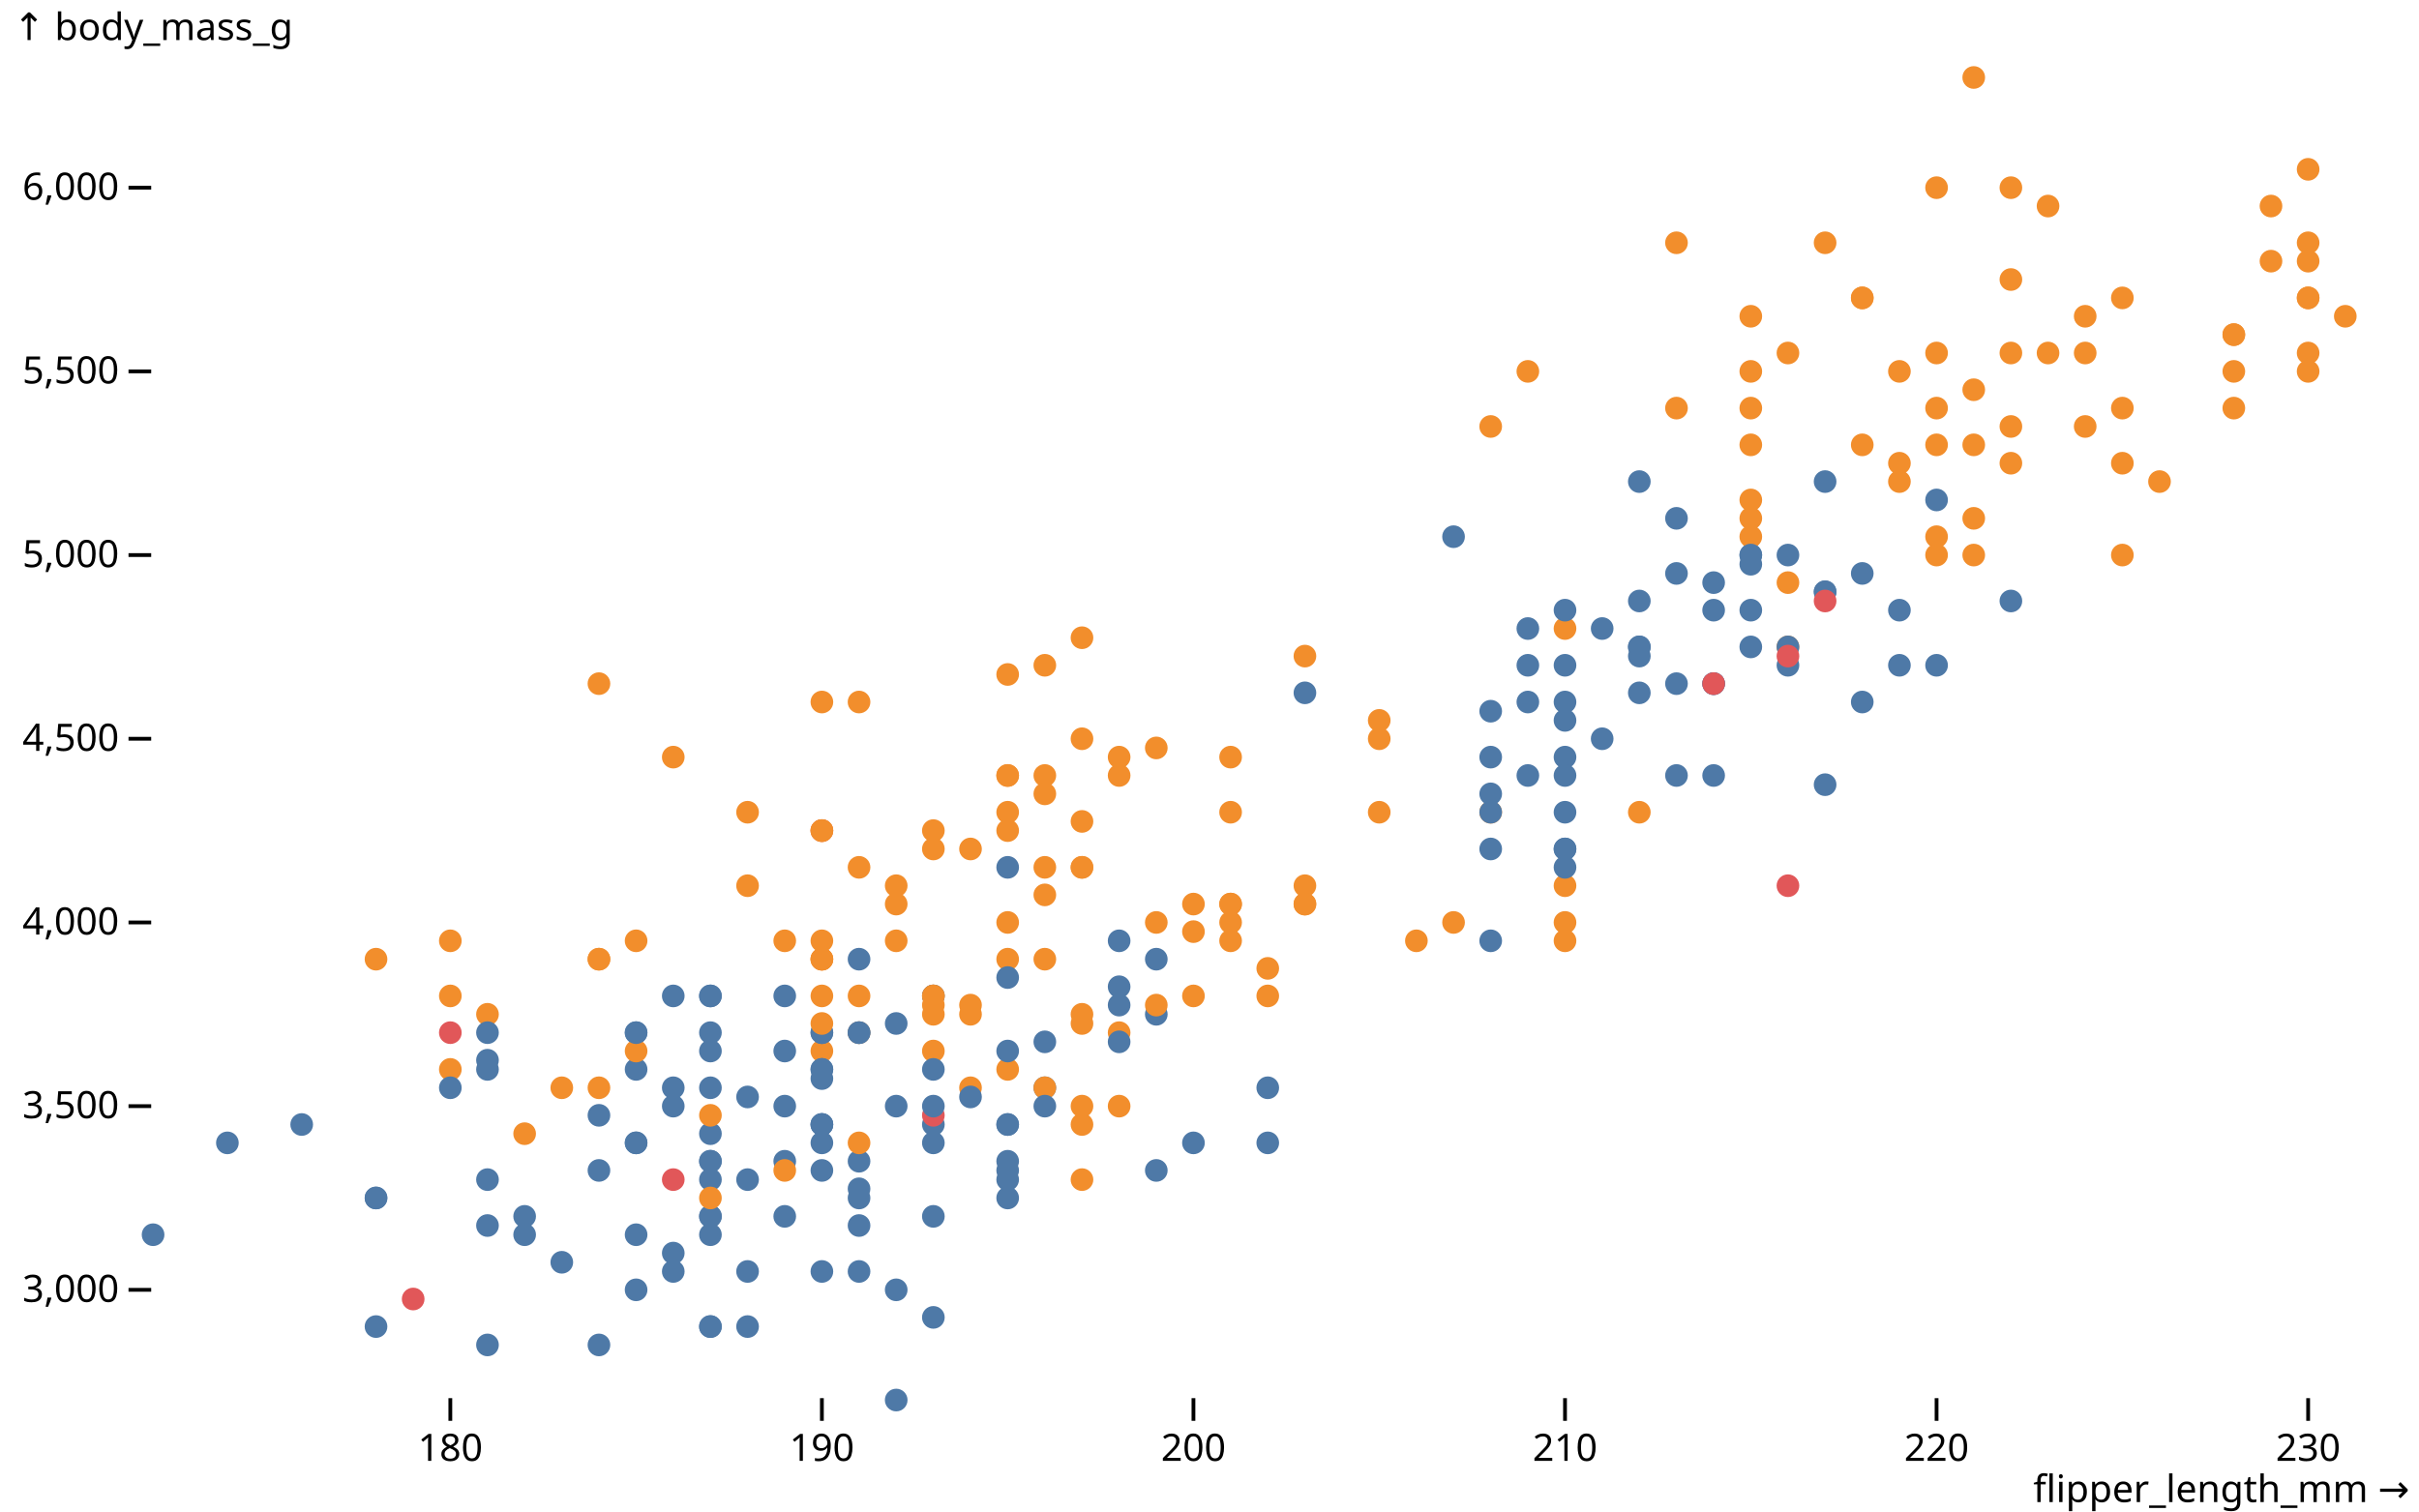
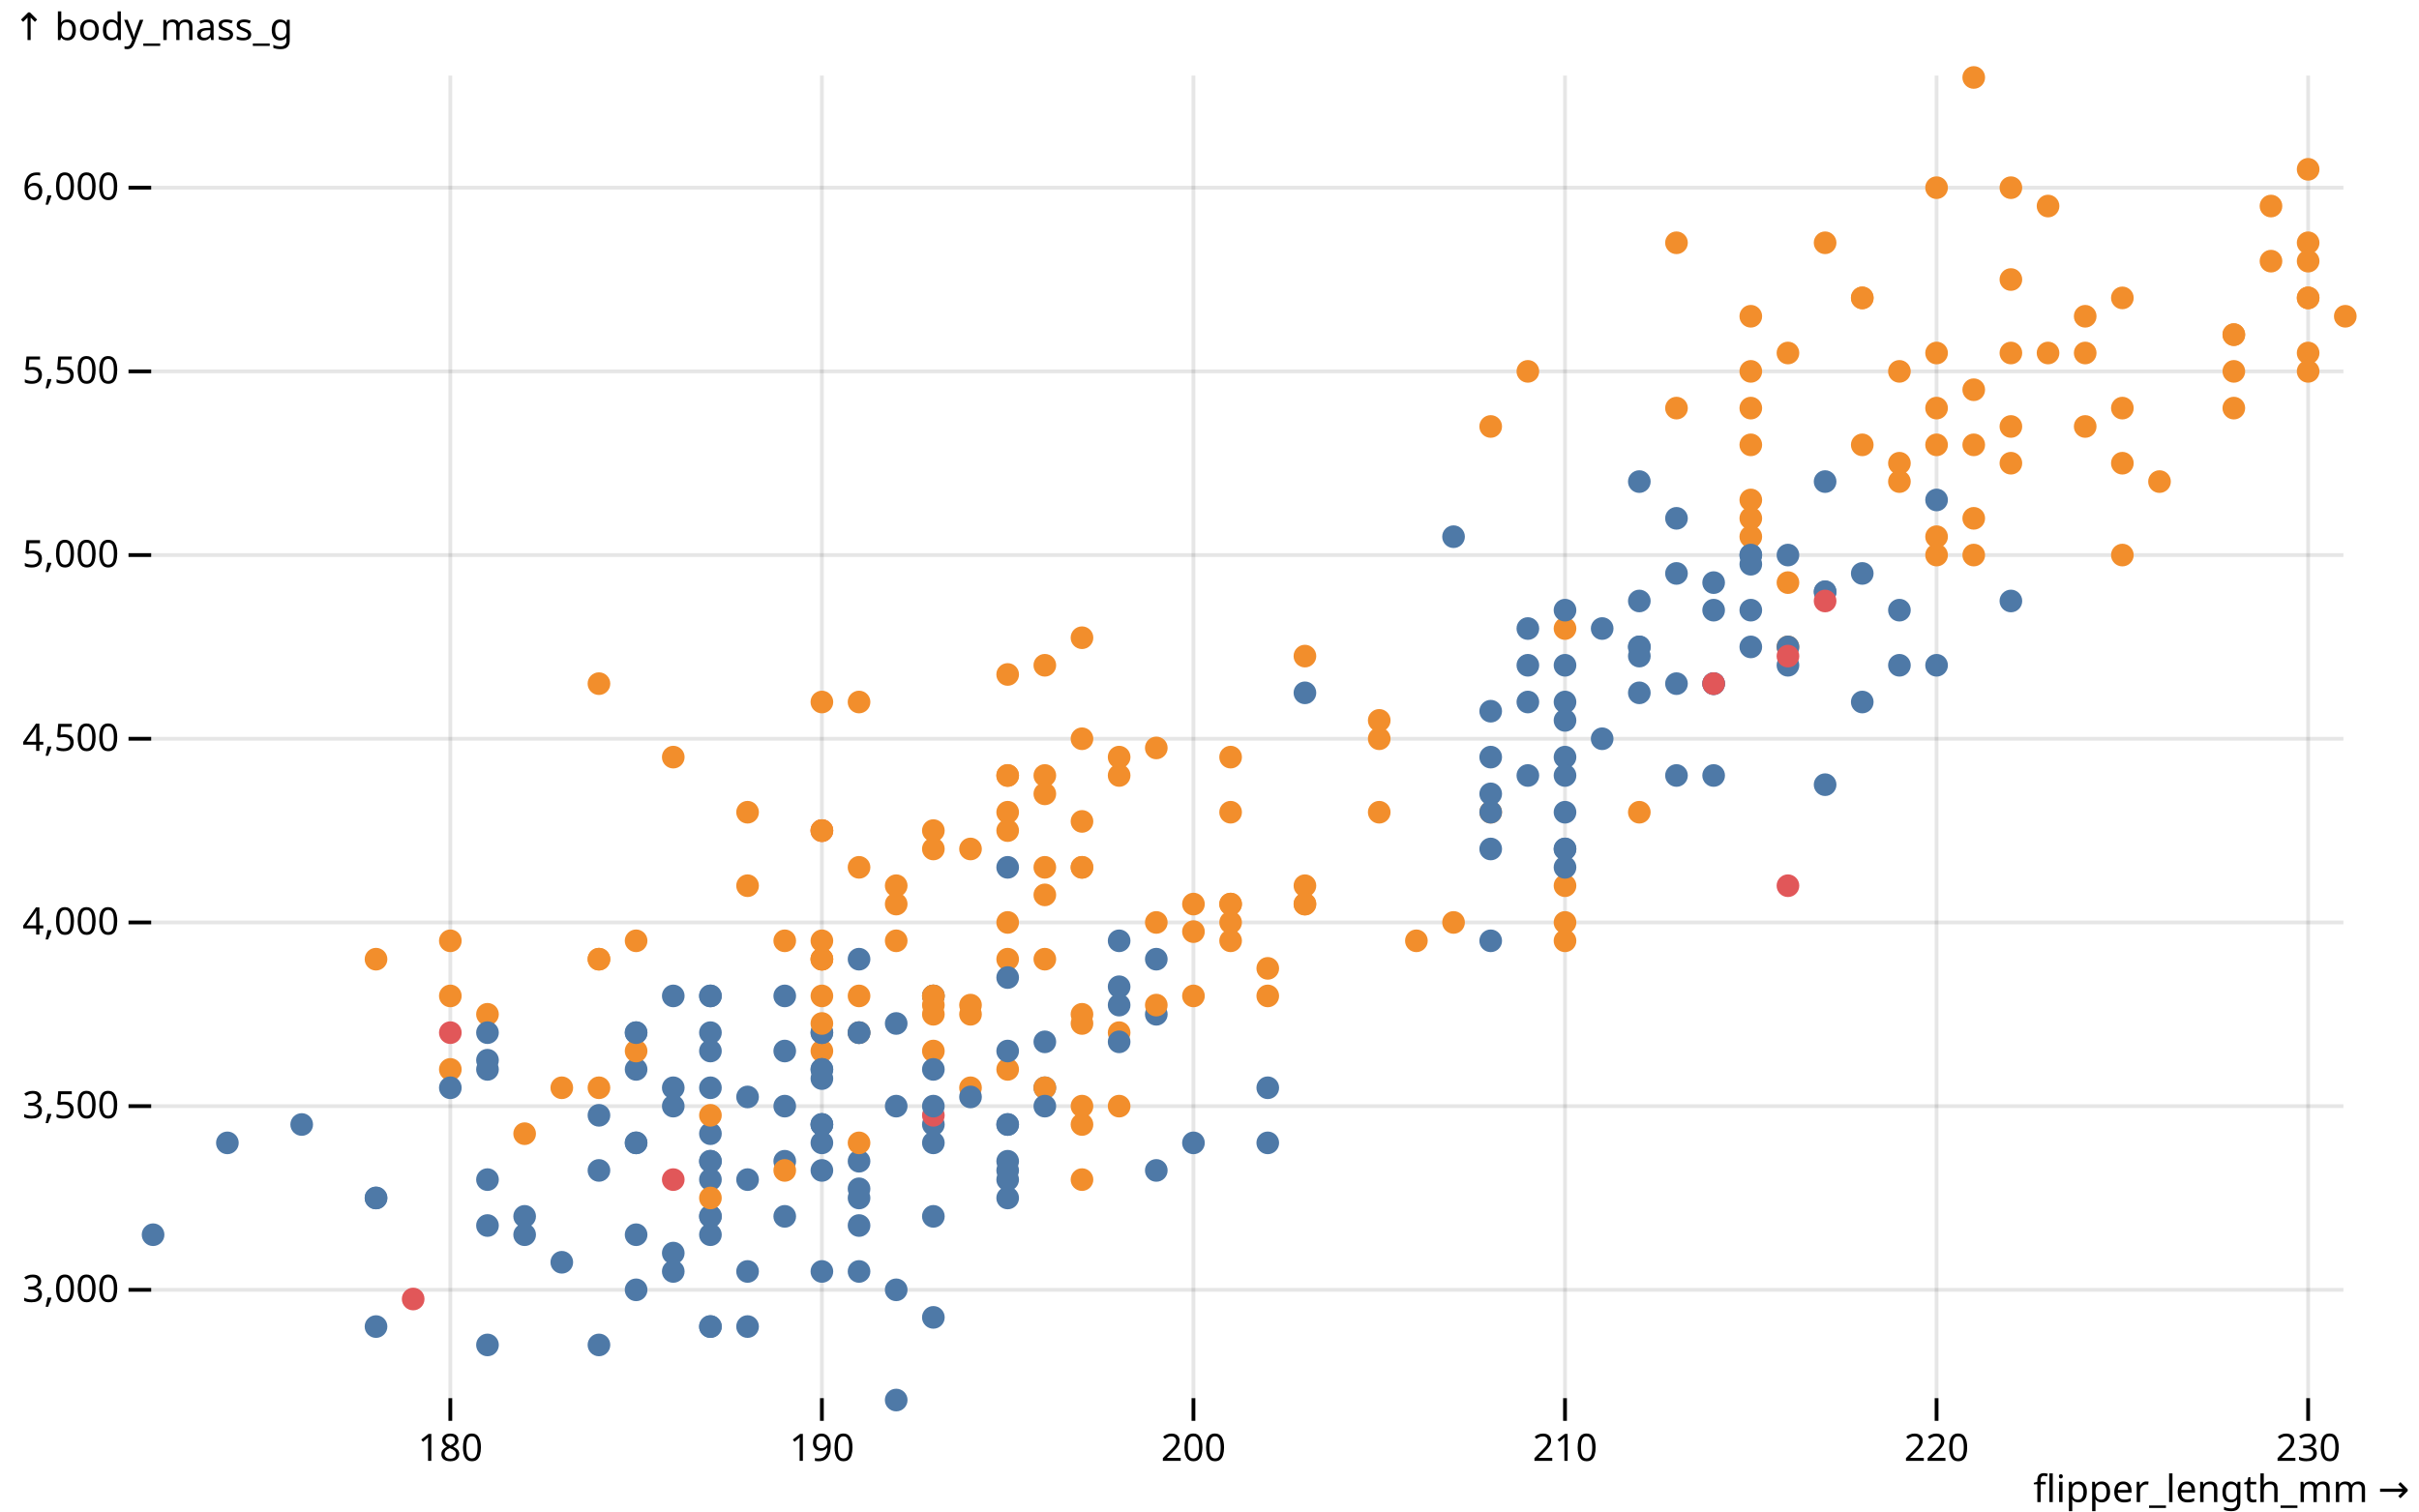
- <svg xmlns="http://www.w3.org/2000/svg" class="plot-dd824ffa79ab8" fill="currentColor" font-family="system-ui, sans-serif" font-size="10" text-anchor="middle" width="640" height="400" viewBox="0 0 640 400" style="color: black;">
+ <svg xmlns="http://www.w3.org/2000/svg" class="plot-0ee6d73f60f77" fill="currentColor" font-family="system-ui, sans-serif" font-size="10" text-anchor="middle" width="640" height="400" viewBox="0 0 640 400" style="color: black;">
  <style>
-         .plot-dd824ffa79ab8 {
+         .plot-0ee6d73f60f77 {
          display: block;
          background: white;
          height: auto;
          height: intrinsic;
          max-width: 100%;
        }
-         .plot-dd824ffa79ab8 text,
-         .plot-dd824ffa79ab8 tspan {
+         .plot-0ee6d73f60f77 text,
+         .plot-0ee6d73f60f77 tspan {
          white-space: pre;
        }
      </style>
+   <g aria-label="y-grid" stroke="currentColor" stroke-opacity="0.1" transform="translate(0,0.5)">
+     <line x1="40" x2="620" y1="340.833" y2="340.833" />
+     <line x1="40" x2="620" y1="292.222" y2="292.222" />
+     <line x1="40" x2="620" y1="243.611" y2="243.611" />
+     <line x1="40" x2="620" y1="195" y2="195" />
+     <line x1="40" x2="620" y1="146.389" y2="146.389" />
+     <line x1="40" x2="620" y1="97.778" y2="97.778" />
+     <line x1="40" x2="620" y1="49.167" y2="49.167" />
+   </g>
  <g aria-label="y-axis tick" fill="none" stroke="currentColor" transform="translate(0,0.5)">
    <path transform="translate(40,340.8333)" d="M0,0L-6,0" />
    <path transform="translate(40,292.2222)" d="M0,0L-6,0" />
    <path transform="translate(40,243.6111)" d="M0,0L-6,0" />
    <path transform="translate(40,195)" d="M0,0L-6,0" />
    <path transform="translate(40,146.3889)" d="M0,0L-6,0" />
    <path transform="translate(40,97.77778)" d="M0,0L-6,0" />
    <path transform="translate(40,49.16667)" d="M0,0L-6,0" />
  </g>
  <g aria-label="y-axis tick label" text-anchor="end" font-variant="tabular-nums" transform="translate(-8.5,0.5)">
    <text y="0.32em" transform="translate(40,340.8333)">3,000</text>
    <text y="0.32em" transform="translate(40,292.2222)">3,500</text>
    <text y="0.32em" transform="translate(40,243.6111)">4,000</text>
    <text y="0.32em" transform="translate(40,195)">4,500</text>
    <text y="0.32em" transform="translate(40,146.3889)">5,000</text>
    <text y="0.32em" transform="translate(40,97.77778)">5,500</text>
    <text y="0.32em" transform="translate(40,49.16667)">6,000</text>
  </g>
  <g aria-label="y-axis label" text-anchor="start" transform="translate(-36.5,-16.5)">
    <text y="0.71em" transform="translate(40,20)">↑ body_mass_g</text>
+   </g>
+   <g aria-label="x-grid" stroke="currentColor" stroke-opacity="0.1" transform="translate(0.5,0)">
+     <line x1="118.644" x2="118.644" y1="20" y2="370" />
+     <line x1="216.949" x2="216.949" y1="20" y2="370" />
+     <line x1="315.254" x2="315.254" y1="20" y2="370" />
+     <line x1="413.559" x2="413.559" y1="20" y2="370" />
+     <line x1="511.864" x2="511.864" y1="20" y2="370" />
+     <line x1="610.169" x2="610.169" y1="20" y2="370" />
  </g>
  <g aria-label="x-axis tick" fill="none" stroke="currentColor" transform="translate(0.5,0)">
    <path transform="translate(118.6441,370)" d="M0,0L0,6" />
    <path transform="translate(216.9492,370)" d="M0,0L0,6" />
    <path transform="translate(315.2542,370)" d="M0,0L0,6" />
    <path transform="translate(413.5593,370)" d="M0,0L0,6" />
    <path transform="translate(511.8644,370)" d="M0,0L0,6" />
    <path transform="translate(610.1695,370)" d="M0,0L0,6" />
  </g>
  <g aria-label="x-axis tick label" font-variant="tabular-nums" transform="translate(0.5,9.5)">
    <text y="0.71em" transform="translate(118.6441,370)">180</text>
    <text y="0.71em" transform="translate(216.9492,370)">190</text>
    <text y="0.71em" transform="translate(315.2542,370)">200</text>
    <text y="0.71em" transform="translate(413.5593,370)">210</text>
    <text y="0.71em" transform="translate(511.8644,370)">220</text>
    <text y="0.71em" transform="translate(610.1695,370)">230</text>
  </g>
  <g aria-label="x-axis label" text-anchor="end" transform="translate(17.5,27.5)">
    <text transform="translate(620,370)">flipper_length_mm →</text>
  </g>
  <g aria-label="dot" transform="translate(0.5,0.5)">
    <circle cx="128.475" cy="267.917" r="3" fill="#f28e2c" />
    <circle cx="177.627" cy="263.056" r="3" fill="#4e79a7" />
    <circle cx="266.102" cy="316.528" r="3" fill="#4e79a7" />
    <circle cx="246.441" cy="297.083" r="3" fill="#4e79a7" />
    <circle cx="216.949" cy="277.639" r="3" fill="#f28e2c" />
    <circle cx="128.475" cy="280.069" r="3" fill="#4e79a7" />
    <circle cx="266.102" cy="177.986" r="3" fill="#f28e2c" />
    <circle cx="246.441" cy="294.653" r="3" fill="#e15759" />
    <circle cx="216.949" cy="219.306" r="3" fill="#e15759" />
    <circle cx="177.627" cy="311.667" r="3" fill="#e15759" />
    <circle cx="118.644" cy="272.778" r="3" fill="#e15759" />
    <circle cx="138.305" cy="321.389" r="3" fill="#4e79a7" />
    <circle cx="226.78" cy="263.056" r="3" fill="#f28e2c" />
    <circle cx="295.593" cy="204.722" r="3" fill="#f28e2c" />
    <circle cx="167.797" cy="272.778" r="3" fill="#4e79a7" />
    <circle cx="266.102" cy="297.083" r="3" fill="#4e79a7" />
    <circle cx="285.763" cy="195" r="3" fill="#f28e2c" />
    <circle cx="157.966" cy="309.236" r="3" fill="#4e79a7" />
    <circle cx="256.271" cy="224.167" r="3" fill="#f28e2c" />
    <circle cx="59.661" cy="301.944" r="3" fill="#4e79a7" />
    <circle cx="118.644" cy="282.5" r="3" fill="#f28e2c" />
    <circle cx="207.119" cy="263.056" r="3" fill="#4e79a7" />
    <circle cx="167.797" cy="248.472" r="3" fill="#f28e2c" />
    <circle cx="118.644" cy="263.056" r="3" fill="#f28e2c" />
    <circle cx="187.458" cy="263.056" r="3" fill="#4e79a7" />
    <circle cx="148.136" cy="287.361" r="3" fill="#f28e2c" />
    <circle cx="187.458" cy="321.389" r="3" fill="#4e79a7" />
    <circle cx="40" cy="326.25" r="3" fill="#4e79a7" />
    <circle cx="118.644" cy="248.472" r="3" fill="#f28e2c" />
    <circle cx="98.983" cy="316.528" r="3" fill="#4e79a7" />
    <circle cx="98.983" cy="253.333" r="3" fill="#f28e2c" />
    <circle cx="197.288" cy="311.667" r="3" fill="#4e79a7" />
    <circle cx="157.966" cy="253.333" r="3" fill="#f28e2c" />
    <circle cx="266.102" cy="309.236" r="3" fill="#4e79a7" />
    <circle cx="275.932" cy="229.028" r="3" fill="#f28e2c" />
    <circle cx="216.949" cy="248.472" r="3" fill="#f28e2c" />
    <circle cx="118.644" cy="287.361" r="3" fill="#4e79a7" />
    <circle cx="128.475" cy="311.667" r="3" fill="#4e79a7" />
    <circle cx="157.966" cy="180.417" r="3" fill="#f28e2c" />
    <circle cx="138.305" cy="326.25" r="3" fill="#4e79a7" />
    <circle cx="266.102" cy="253.333" r="3" fill="#f28e2c" />
    <circle cx="177.627" cy="331.111" r="3" fill="#4e79a7" />
    <circle cx="275.932" cy="204.722" r="3" fill="#f28e2c" />
    <circle cx="167.797" cy="340.833" r="3" fill="#4e79a7" />
    <circle cx="216.949" cy="185.278" r="3" fill="#f28e2c" />
    <circle cx="138.305" cy="299.514" r="3" fill="#f28e2c" />
    <circle cx="108.814" cy="343.264" r="3" fill="#e15759" />
    <circle cx="216.949" cy="297.083" r="3" fill="#4e79a7" />
    <circle cx="226.78" cy="229.028" r="3" fill="#f28e2c" />
    <circle cx="177.627" cy="292.222" r="3" fill="#4e79a7" />
    <circle cx="197.288" cy="214.444" r="3" fill="#f28e2c" />
    <circle cx="216.949" cy="297.083" r="3" fill="#4e79a7" />
    <circle cx="315.254" cy="238.75" r="3" fill="#f28e2c" />
    <circle cx="187.458" cy="350.556" r="3" fill="#4e79a7" />
    <circle cx="226.78" cy="272.778" r="3" fill="#f28e2c" />
    <circle cx="177.627" cy="287.361" r="3" fill="#4e79a7" />
    <circle cx="246.441" cy="263.056" r="3" fill="#f28e2c" />
    <circle cx="128.475" cy="355.417" r="3" fill="#4e79a7" />
    <circle cx="256.271" cy="267.917" r="3" fill="#f28e2c" />
    <circle cx="167.797" cy="326.25" r="3" fill="#4e79a7" />
    <circle cx="266.102" cy="204.722" r="3" fill="#f28e2c" />
    <circle cx="167.797" cy="282.5" r="3" fill="#4e79a7" />
    <circle cx="236.61" cy="238.75" r="3" fill="#f28e2c" />
    <circle cx="157.966" cy="355.417" r="3" fill="#4e79a7" />
    <circle cx="236.61" cy="248.472" r="3" fill="#f28e2c" />
    <circle cx="266.102" cy="306.806" r="3" fill="#4e79a7" />
    <circle cx="197.288" cy="233.889" r="3" fill="#f28e2c" />
    <circle cx="216.949" cy="335.972" r="3" fill="#4e79a7" />
    <circle cx="295.593" cy="199.861" r="3" fill="#f28e2c" />
    <circle cx="216.949" cy="282.5" r="3" fill="#4e79a7" />
    <circle cx="216.949" cy="253.333" r="3" fill="#f28e2c" />
    <circle cx="275.932" cy="287.361" r="3" fill="#4e79a7" />
    <circle cx="285.763" cy="229.028" r="3" fill="#f28e2c" />
    <circle cx="216.949" cy="272.778" r="3" fill="#4e79a7" />
    <circle cx="266.102" cy="219.306" r="3" fill="#f28e2c" />
    <circle cx="226.78" cy="272.778" r="3" fill="#4e79a7" />
    <circle cx="157.966" cy="253.333" r="3" fill="#f28e2c" />
    <circle cx="187.458" cy="287.361" r="3" fill="#4e79a7" />
    <circle cx="266.102" cy="243.611" r="3" fill="#f28e2c" />
    <circle cx="207.119" cy="321.389" r="3" fill="#4e79a7" />
    <circle cx="275.932" cy="175.556" r="3" fill="#f28e2c" />
    <circle cx="187.458" cy="263.056" r="3" fill="#4e79a7" />
    <circle cx="246.441" cy="224.167" r="3" fill="#f28e2c" />
    <circle cx="226.78" cy="306.806" r="3" fill="#4e79a7" />
    <circle cx="256.271" cy="287.361" r="3" fill="#f28e2c" />
    <circle cx="216.949" cy="263.056" r="3" fill="#f28e2c" />
    <circle cx="207.119" cy="292.222" r="3" fill="#4e79a7" />
    <circle cx="207.119" cy="248.472" r="3" fill="#f28e2c" />
    <circle cx="216.949" cy="282.5" r="3" fill="#4e79a7" />
    <circle cx="334.915" cy="287.361" r="3" fill="#4e79a7" />
    <circle cx="364.407" cy="214.444" r="3" fill="#f28e2c" />
    <circle cx="167.797" cy="301.944" r="3" fill="#4e79a7" />
    <circle cx="177.627" cy="199.861" r="3" fill="#f28e2c" />
    <circle cx="187.458" cy="311.667" r="3" fill="#4e79a7" />
    <circle cx="393.898" cy="214.444" r="3" fill="#f28e2c" />
    <circle cx="216.949" cy="272.778" r="3" fill="#4e79a7" />
    <circle cx="275.932" cy="209.583" r="3" fill="#f28e2c" />
    <circle cx="98.983" cy="350.556" r="3" fill="#4e79a7" />
    <circle cx="236.61" cy="233.889" r="3" fill="#f28e2c" />
    <circle cx="236.61" cy="270.347" r="3" fill="#4e79a7" />
    <circle cx="344.746" cy="173.125" r="3" fill="#f28e2c" />
    <circle cx="148.136" cy="333.542" r="3" fill="#4e79a7" />
    <circle cx="216.949" cy="219.306" r="3" fill="#f28e2c" />
    <circle cx="246.441" cy="348.125" r="3" fill="#4e79a7" />
    <circle cx="157.966" cy="287.361" r="3" fill="#f28e2c" />
    <circle cx="305.424" cy="267.917" r="3" fill="#4e79a7" />
    <circle cx="216.949" cy="253.333" r="3" fill="#f28e2c" />
    <circle cx="128.475" cy="323.819" r="3" fill="#4e79a7" />
    <circle cx="285.763" cy="168.264" r="3" fill="#f28e2c" />
    <circle cx="295.593" cy="260.625" r="3" fill="#4e79a7" />
    <circle cx="226.78" cy="185.278" r="3" fill="#f28e2c" />
    <circle cx="246.441" cy="321.389" r="3" fill="#4e79a7" />
    <circle cx="285.763" cy="216.875" r="3" fill="#f28e2c" />
    <circle cx="226.78" cy="253.333" r="3" fill="#4e79a7" />
    <circle cx="275.932" cy="236.319" r="3" fill="#f28e2c" />
    <circle cx="197.288" cy="350.556" r="3" fill="#4e79a7" />
    <circle cx="305.424" cy="265.486" r="3" fill="#f28e2c" />
    <circle cx="207.119" cy="306.806" r="3" fill="#4e79a7" />
    <circle cx="207.119" cy="309.236" r="3" fill="#f28e2c" />
    <circle cx="187.458" cy="326.25" r="3" fill="#4e79a7" />
    <circle cx="295.593" cy="292.222" r="3" fill="#f28e2c" />
    <circle cx="79.322" cy="297.083" r="3" fill="#4e79a7" />
    <circle cx="334.915" cy="255.764" r="3" fill="#f28e2c" />
    <circle cx="177.627" cy="335.972" r="3" fill="#4e79a7" />
    <circle cx="305.424" cy="243.611" r="3" fill="#f28e2c" />
    <circle cx="226.78" cy="314.097" r="3" fill="#4e79a7" />
    <circle cx="266.102" cy="214.444" r="3" fill="#f28e2c" />
    <circle cx="226.78" cy="335.972" r="3" fill="#4e79a7" />
    <circle cx="413.559" cy="243.611" r="3" fill="#f28e2c" />
    <circle cx="216.949" cy="309.236" r="3" fill="#4e79a7" />
    <circle cx="285.763" cy="292.222" r="3" fill="#f28e2c" />
    <circle cx="246.441" cy="292.222" r="3" fill="#4e79a7" />
    <circle cx="305.424" cy="197.431" r="3" fill="#f28e2c" />
    <circle cx="187.458" cy="299.514" r="3" fill="#4e79a7" />
    <circle cx="216.949" cy="253.333" r="3" fill="#f28e2c" />
    <circle cx="226.78" cy="323.819" r="3" fill="#4e79a7" />
    <circle cx="315.254" cy="246.042" r="3" fill="#f28e2c" />
    <circle cx="167.797" cy="301.944" r="3" fill="#4e79a7" />
    <circle cx="246.441" cy="219.306" r="3" fill="#f28e2c" />
    <circle cx="246.441" cy="301.944" r="3" fill="#4e79a7" />
    <circle cx="187.458" cy="294.653" r="3" fill="#f28e2c" />
    <circle cx="197.288" cy="335.972" r="3" fill="#4e79a7" />
    <circle cx="216.949" cy="270.347" r="3" fill="#f28e2c" />
    <circle cx="236.61" cy="340.833" r="3" fill="#4e79a7" />
    <circle cx="167.797" cy="277.639" r="3" fill="#f28e2c" />
    <circle cx="216.949" cy="219.306" r="3" fill="#f28e2c" />
    <circle cx="157.966" cy="294.653" r="3" fill="#4e79a7" />
    <circle cx="266.102" cy="297.083" r="3" fill="#4e79a7" />
    <circle cx="246.441" cy="267.917" r="3" fill="#f28e2c" />
    <circle cx="187.458" cy="272.778" r="3" fill="#4e79a7" />
    <circle cx="325.085" cy="243.611" r="3" fill="#f28e2c" />
    <circle cx="236.61" cy="292.222" r="3" fill="#4e79a7" />
    <circle cx="275.932" cy="253.333" r="3" fill="#f28e2c" />
    <circle cx="246.441" cy="277.639" r="3" fill="#f28e2c" />
    <circle cx="197.288" cy="289.792" r="3" fill="#4e79a7" />
    <circle cx="285.763" cy="270.347" r="3" fill="#f28e2c" />
    <circle cx="295.593" cy="248.472" r="3" fill="#4e79a7" />
    <circle cx="98.983" cy="316.528" r="3" fill="#4e79a7" />
    <circle cx="285.763" cy="267.917" r="3" fill="#f28e2c" />
    <circle cx="266.102" cy="229.028" r="3" fill="#4e79a7" />
    <circle cx="295.593" cy="272.778" r="3" fill="#f28e2c" />
    <circle cx="246.441" cy="263.056" r="3" fill="#4e79a7" />
    <circle cx="256.271" cy="265.486" r="3" fill="#f28e2c" />
    <circle cx="167.797" cy="272.778" r="3" fill="#4e79a7" />
    <circle cx="325.085" cy="238.75" r="3" fill="#f28e2c" />
    <circle cx="216.949" cy="284.931" r="3" fill="#4e79a7" />
    <circle cx="325.085" cy="238.75" r="3" fill="#f28e2c" />
    <circle cx="285.763" cy="311.667" r="3" fill="#f28e2c" />
    <circle cx="128.475" cy="272.778" r="3" fill="#4e79a7" />
    <circle cx="216.949" cy="297.083" r="3" fill="#4e79a7" />
    <circle cx="266.102" cy="204.722" r="3" fill="#f28e2c" />
    <circle cx="128.475" cy="282.5" r="3" fill="#4e79a7" />
    <circle cx="226.78" cy="301.944" r="3" fill="#f28e2c" />
    <circle cx="187.458" cy="350.556" r="3" fill="#4e79a7" />
    <circle cx="246.441" cy="263.056" r="3" fill="#f28e2c" />
    <circle cx="266.102" cy="311.667" r="3" fill="#4e79a7" />
    <circle cx="285.763" cy="229.028" r="3" fill="#f28e2c" />
    <circle cx="315.254" cy="301.944" r="3" fill="#4e79a7" />
    <circle cx="315.254" cy="263.056" r="3" fill="#f28e2c" />
    <circle cx="226.78" cy="272.778" r="3" fill="#4e79a7" />
    <circle cx="364.407" cy="190.139" r="3" fill="#f28e2c" />
    <circle cx="187.458" cy="321.389" r="3" fill="#4e79a7" />
    <circle cx="325.085" cy="214.444" r="3" fill="#f28e2c" />
    <circle cx="187.458" cy="306.806" r="3" fill="#4e79a7" />
    <circle cx="344.746" cy="233.889" r="3" fill="#f28e2c" />
    <circle cx="266.102" cy="282.5" r="3" fill="#f28e2c" />
    <circle cx="305.424" cy="253.333" r="3" fill="#4e79a7" />
    <circle cx="266.102" cy="258.194" r="3" fill="#4e79a7" />
    <circle cx="413.559" cy="165.833" r="3" fill="#f28e2c" />
    <circle cx="236.61" cy="370" r="3" fill="#4e79a7" />
    <circle cx="364.407" cy="195" r="3" fill="#f28e2c" />
    <circle cx="413.559" cy="248.472" r="3" fill="#f28e2c" />
    <circle cx="187.458" cy="277.639" r="3" fill="#4e79a7" />
    <circle cx="275.932" cy="287.361" r="3" fill="#f28e2c" />
    <circle cx="275.932" cy="292.222" r="3" fill="#4e79a7" />
    <circle cx="275.932" cy="275.208" r="3" fill="#4e79a7" />
    <circle cx="325.085" cy="199.861" r="3" fill="#f28e2c" />
    <circle cx="216.949" cy="301.944" r="3" fill="#4e79a7" />
    <circle cx="433.22" cy="214.444" r="3" fill="#f28e2c" />
    <circle cx="187.458" cy="316.528" r="3" fill="#f28e2c" />
    <circle cx="295.593" cy="275.208" r="3" fill="#4e79a7" />
    <circle cx="305.424" cy="309.236" r="3" fill="#4e79a7" />
    <circle cx="325.085" cy="248.472" r="3" fill="#f28e2c" />
    <circle cx="246.441" cy="282.5" r="3" fill="#4e79a7" />
    <circle cx="344.746" cy="238.75" r="3" fill="#f28e2c" />
    <circle cx="187.458" cy="306.806" r="3" fill="#4e79a7" />
    <circle cx="285.763" cy="297.083" r="3" fill="#f28e2c" />
    <circle cx="226.78" cy="316.528" r="3" fill="#4e79a7" />
    <circle cx="344.746" cy="238.75" r="3" fill="#f28e2c" />
    <circle cx="334.915" cy="263.056" r="3" fill="#f28e2c" />
    <circle cx="256.271" cy="289.792" r="3" fill="#4e79a7" />
    <circle cx="374.237" cy="248.472" r="3" fill="#f28e2c" />
    <circle cx="207.119" cy="277.639" r="3" fill="#4e79a7" />
    <circle cx="266.102" cy="277.639" r="3" fill="#4e79a7" />
    <circle cx="384.068" cy="243.611" r="3" fill="#f28e2c" />
    <circle cx="334.915" cy="301.944" r="3" fill="#4e79a7" />
    <circle cx="246.441" cy="265.486" r="3" fill="#f28e2c" />
    <circle cx="413.559" cy="233.889" r="3" fill="#f28e2c" />
    <circle cx="295.593" cy="265.486" r="3" fill="#4e79a7" />
    <circle cx="423.39" cy="195" r="3" fill="#4e79a7" />
    <circle cx="610.169" cy="78.333" r="3" fill="#f28e2c" />
    <circle cx="413.559" cy="199.861" r="3" fill="#4e79a7" />
    <circle cx="492.203" cy="78.333" r="3" fill="#f28e2c" />
    <circle cx="462.712" cy="107.5" r="3" fill="#f28e2c" />
    <circle cx="413.559" cy="190.139" r="3" fill="#4e79a7" />
    <circle cx="423.39" cy="165.833" r="3" fill="#4e79a7" />
    <circle cx="502.034" cy="126.944" r="3" fill="#f28e2c" />
    <circle cx="403.729" cy="204.722" r="3" fill="#4e79a7" />
    <circle cx="462.712" cy="131.806" r="3" fill="#f28e2c" />
    <circle cx="452.881" cy="180.417" r="3" fill="#4e79a7" />
    <circle cx="472.542" cy="92.917" r="3" fill="#f28e2c" />
    <circle cx="452.881" cy="180.417" r="3" fill="#4e79a7" />
    <circle cx="443.051" cy="63.75" r="3" fill="#f28e2c" />
    <circle cx="413.559" cy="224.167" r="3" fill="#4e79a7" />
    <circle cx="482.373" cy="63.75" r="3" fill="#f28e2c" />
    <circle cx="413.559" cy="229.028" r="3" fill="#4e79a7" />
    <circle cx="521.695" cy="20" r="3" fill="#f28e2c" />
    <circle cx="403.729" cy="165.833" r="3" fill="#4e79a7" />
    <circle cx="531.525" cy="112.361" r="3" fill="#f28e2c" />
    <circle cx="492.203" cy="78.333" r="3" fill="#f28e2c" />
    <circle cx="462.712" cy="146.389" r="3" fill="#4e79a7" />
    <circle cx="443.051" cy="204.722" r="3" fill="#4e79a7" />
    <circle cx="462.712" cy="141.528" r="3" fill="#f28e2c" />
    <circle cx="462.712" cy="146.389" r="3" fill="#4e79a7" />
    <circle cx="462.712" cy="136.667" r="3" fill="#f28e2c" />
    <circle cx="472.542" cy="233.889" r="3" fill="#e15759" />
    <circle cx="462.712" cy="83.194" r="3" fill="#f28e2c" />
    <circle cx="413.559" cy="185.278" r="3" fill="#4e79a7" />
    <circle cx="511.864" cy="92.917" r="3" fill="#f28e2c" />
    <circle cx="531.525" cy="122.083" r="3" fill="#f28e2c" />
    <circle cx="403.729" cy="175.556" r="3" fill="#4e79a7" />
    <circle cx="384.068" cy="141.528" r="3" fill="#4e79a7" />
    <circle cx="610.169" cy="44.306" r="3" fill="#f28e2c" />
    <circle cx="511.864" cy="131.806" r="3" fill="#4e79a7" />
    <circle cx="511.864" cy="107.5" r="3" fill="#f28e2c" />
    <circle cx="443.051" cy="151.25" r="3" fill="#4e79a7" />
    <circle cx="502.034" cy="122.083" r="3" fill="#f28e2c" />
    <circle cx="393.898" cy="209.583" r="3" fill="#4e79a7" />
    <circle cx="393.898" cy="112.361" r="3" fill="#f28e2c" />
    <circle cx="393.898" cy="248.472" r="3" fill="#4e79a7" />
    <circle cx="561.017" cy="78.333" r="3" fill="#f28e2c" />
    <circle cx="413.559" cy="214.444" r="3" fill="#4e79a7" />
    <circle cx="472.542" cy="170.694" r="3" fill="#f28e2c" />
    <circle cx="531.525" cy="92.917" r="3" fill="#f28e2c" />
    <circle cx="482.373" cy="156.111" r="3" fill="#4e79a7" />
    <circle cx="413.559" cy="224.167" r="3" fill="#4e79a7" />
    <circle cx="561.017" cy="107.5" r="3" fill="#f28e2c" />
    <circle cx="443.051" cy="136.667" r="3" fill="#4e79a7" />
    <circle cx="462.712" cy="117.222" r="3" fill="#f28e2c" />
    <circle cx="413.559" cy="160.972" r="3" fill="#4e79a7" />
    <circle cx="511.864" cy="117.222" r="3" fill="#f28e2c" />
    <circle cx="413.559" cy="204.722" r="3" fill="#4e79a7" />
    <circle cx="561.017" cy="146.389" r="3" fill="#f28e2c" />
    <circle cx="482.373" cy="156.111" r="3" fill="#4e79a7" />
    <circle cx="511.864" cy="141.528" r="3" fill="#f28e2c" />
    <circle cx="393.898" cy="214.444" r="3" fill="#4e79a7" />
    <circle cx="511.864" cy="146.389" r="3" fill="#f28e2c" />
    <circle cx="393.898" cy="199.861" r="3" fill="#4e79a7" />
    <circle cx="551.186" cy="92.917" r="3" fill="#f28e2c" />
    <circle cx="393.898" cy="224.167" r="3" fill="#4e79a7" />
    <circle cx="521.695" cy="117.222" r="3" fill="#f28e2c" />
    <circle cx="452.881" cy="204.722" r="3" fill="#4e79a7" />
    <circle cx="620" cy="83.194" r="3" fill="#f28e2c" />
    <circle cx="502.034" cy="175.556" r="3" fill="#4e79a7" />
    <circle cx="610.169" cy="78.333" r="3" fill="#f28e2c" />
    <circle cx="452.881" cy="180.417" r="3" fill="#e15759" />
    <circle cx="600.339" cy="68.611" r="3" fill="#f28e2c" />
    <circle cx="511.864" cy="175.556" r="3" fill="#4e79a7" />
    <circle cx="541.356" cy="92.917" r="3" fill="#f28e2c" />
    <circle cx="472.542" cy="170.694" r="3" fill="#4e79a7" />
    <circle cx="521.695" cy="146.389" r="3" fill="#f28e2c" />
    <circle cx="521.695" cy="136.667" r="3" fill="#f28e2c" />
    <circle cx="482.373" cy="126.944" r="3" fill="#4e79a7" />
    <circle cx="472.542" cy="175.556" r="3" fill="#4e79a7" />
    <circle cx="610.169" cy="68.611" r="3" fill="#f28e2c" />
    <circle cx="403.729" cy="185.278" r="3" fill="#4e79a7" />
    <circle cx="511.864" cy="49.167" r="3" fill="#f28e2c" />
    <circle cx="462.712" cy="170.694" r="3" fill="#4e79a7" />
    <circle cx="541.356" cy="54.028" r="3" fill="#f28e2c" />
    <circle cx="433.22" cy="182.847" r="3" fill="#4e79a7" />
    <circle cx="521.695" cy="102.639" r="3" fill="#f28e2c" />
    <circle cx="433.22" cy="173.125" r="3" fill="#4e79a7" />
    <circle cx="551.186" cy="112.361" r="3" fill="#f28e2c" />
    <circle cx="433.22" cy="170.694" r="3" fill="#4e79a7" />
    <circle cx="590.508" cy="88.056" r="3" fill="#f28e2c" />
    <circle cx="492.203" cy="185.278" r="3" fill="#4e79a7" />
    <circle cx="492.203" cy="117.222" r="3" fill="#f28e2c" />
    <circle cx="433.22" cy="158.542" r="3" fill="#4e79a7" />
    <circle cx="610.169" cy="92.917" r="3" fill="#f28e2c" />
    <circle cx="492.203" cy="151.25" r="3" fill="#4e79a7" />
    <circle cx="590.508" cy="107.5" r="3" fill="#f28e2c" />
    <circle cx="433.22" cy="170.694" r="3" fill="#4e79a7" />
    <circle cx="551.186" cy="83.194" r="3" fill="#f28e2c" />
    <circle cx="452.881" cy="160.972" r="3" fill="#4e79a7" />
    <circle cx="570.847" cy="126.944" r="3" fill="#f28e2c" />
    <circle cx="472.542" cy="153.681" r="3" fill="#f28e2c" />
    <circle cx="531.525" cy="158.542" r="3" fill="#4e79a7" />
    <circle cx="344.746" cy="182.847" r="3" fill="#4e79a7" />
    <circle cx="561.017" cy="122.083" r="3" fill="#f28e2c" />
    <circle cx="502.034" cy="160.972" r="3" fill="#4e79a7" />
    <circle cx="590.508" cy="88.056" r="3" fill="#f28e2c" />
    <circle cx="462.712" cy="148.819" r="3" fill="#4e79a7" />
    <circle cx="590.508" cy="97.778" r="3" fill="#f28e2c" />
    <circle cx="472.542" cy="173.125" r="3" fill="#e15759" />
    <circle cx="462.712" cy="97.778" r="3" fill="#f28e2c" />
    <circle cx="413.559" cy="175.556" r="3" fill="#4e79a7" />
    <circle cx="502.034" cy="97.778" r="3" fill="#f28e2c" />
    <circle cx="393.898" cy="187.708" r="3" fill="#4e79a7" />
    <circle cx="403.729" cy="97.778" r="3" fill="#f28e2c" />
    <circle cx="472.542" cy="146.389" r="3" fill="#4e79a7" />
    <circle cx="600.339" cy="54.028" r="3" fill="#f28e2c" />
    <circle cx="443.051" cy="180.417" r="3" fill="#4e79a7" />
    <circle cx="610.169" cy="97.778" r="3" fill="#f28e2c" />
    <circle cx="482.373" cy="207.153" r="3" fill="#4e79a7" />
    <circle cx="610.169" cy="63.75" r="3" fill="#f28e2c" />
    <circle cx="482.373" cy="158.542" r="3" fill="#e15759" />
    <circle cx="531.525" cy="49.167" r="3" fill="#f28e2c" />
    <circle cx="452.881" cy="153.681" r="3" fill="#4e79a7" />
    <circle cx="462.712" cy="160.972" r="3" fill="#4e79a7" />
    <circle cx="531.525" cy="73.472" r="3" fill="#f28e2c" />
    <circle cx="433.22" cy="126.944" r="3" fill="#4e79a7" />
    <circle cx="443.051" cy="107.5" r="3" fill="#f28e2c" />
  </g>
</svg>
